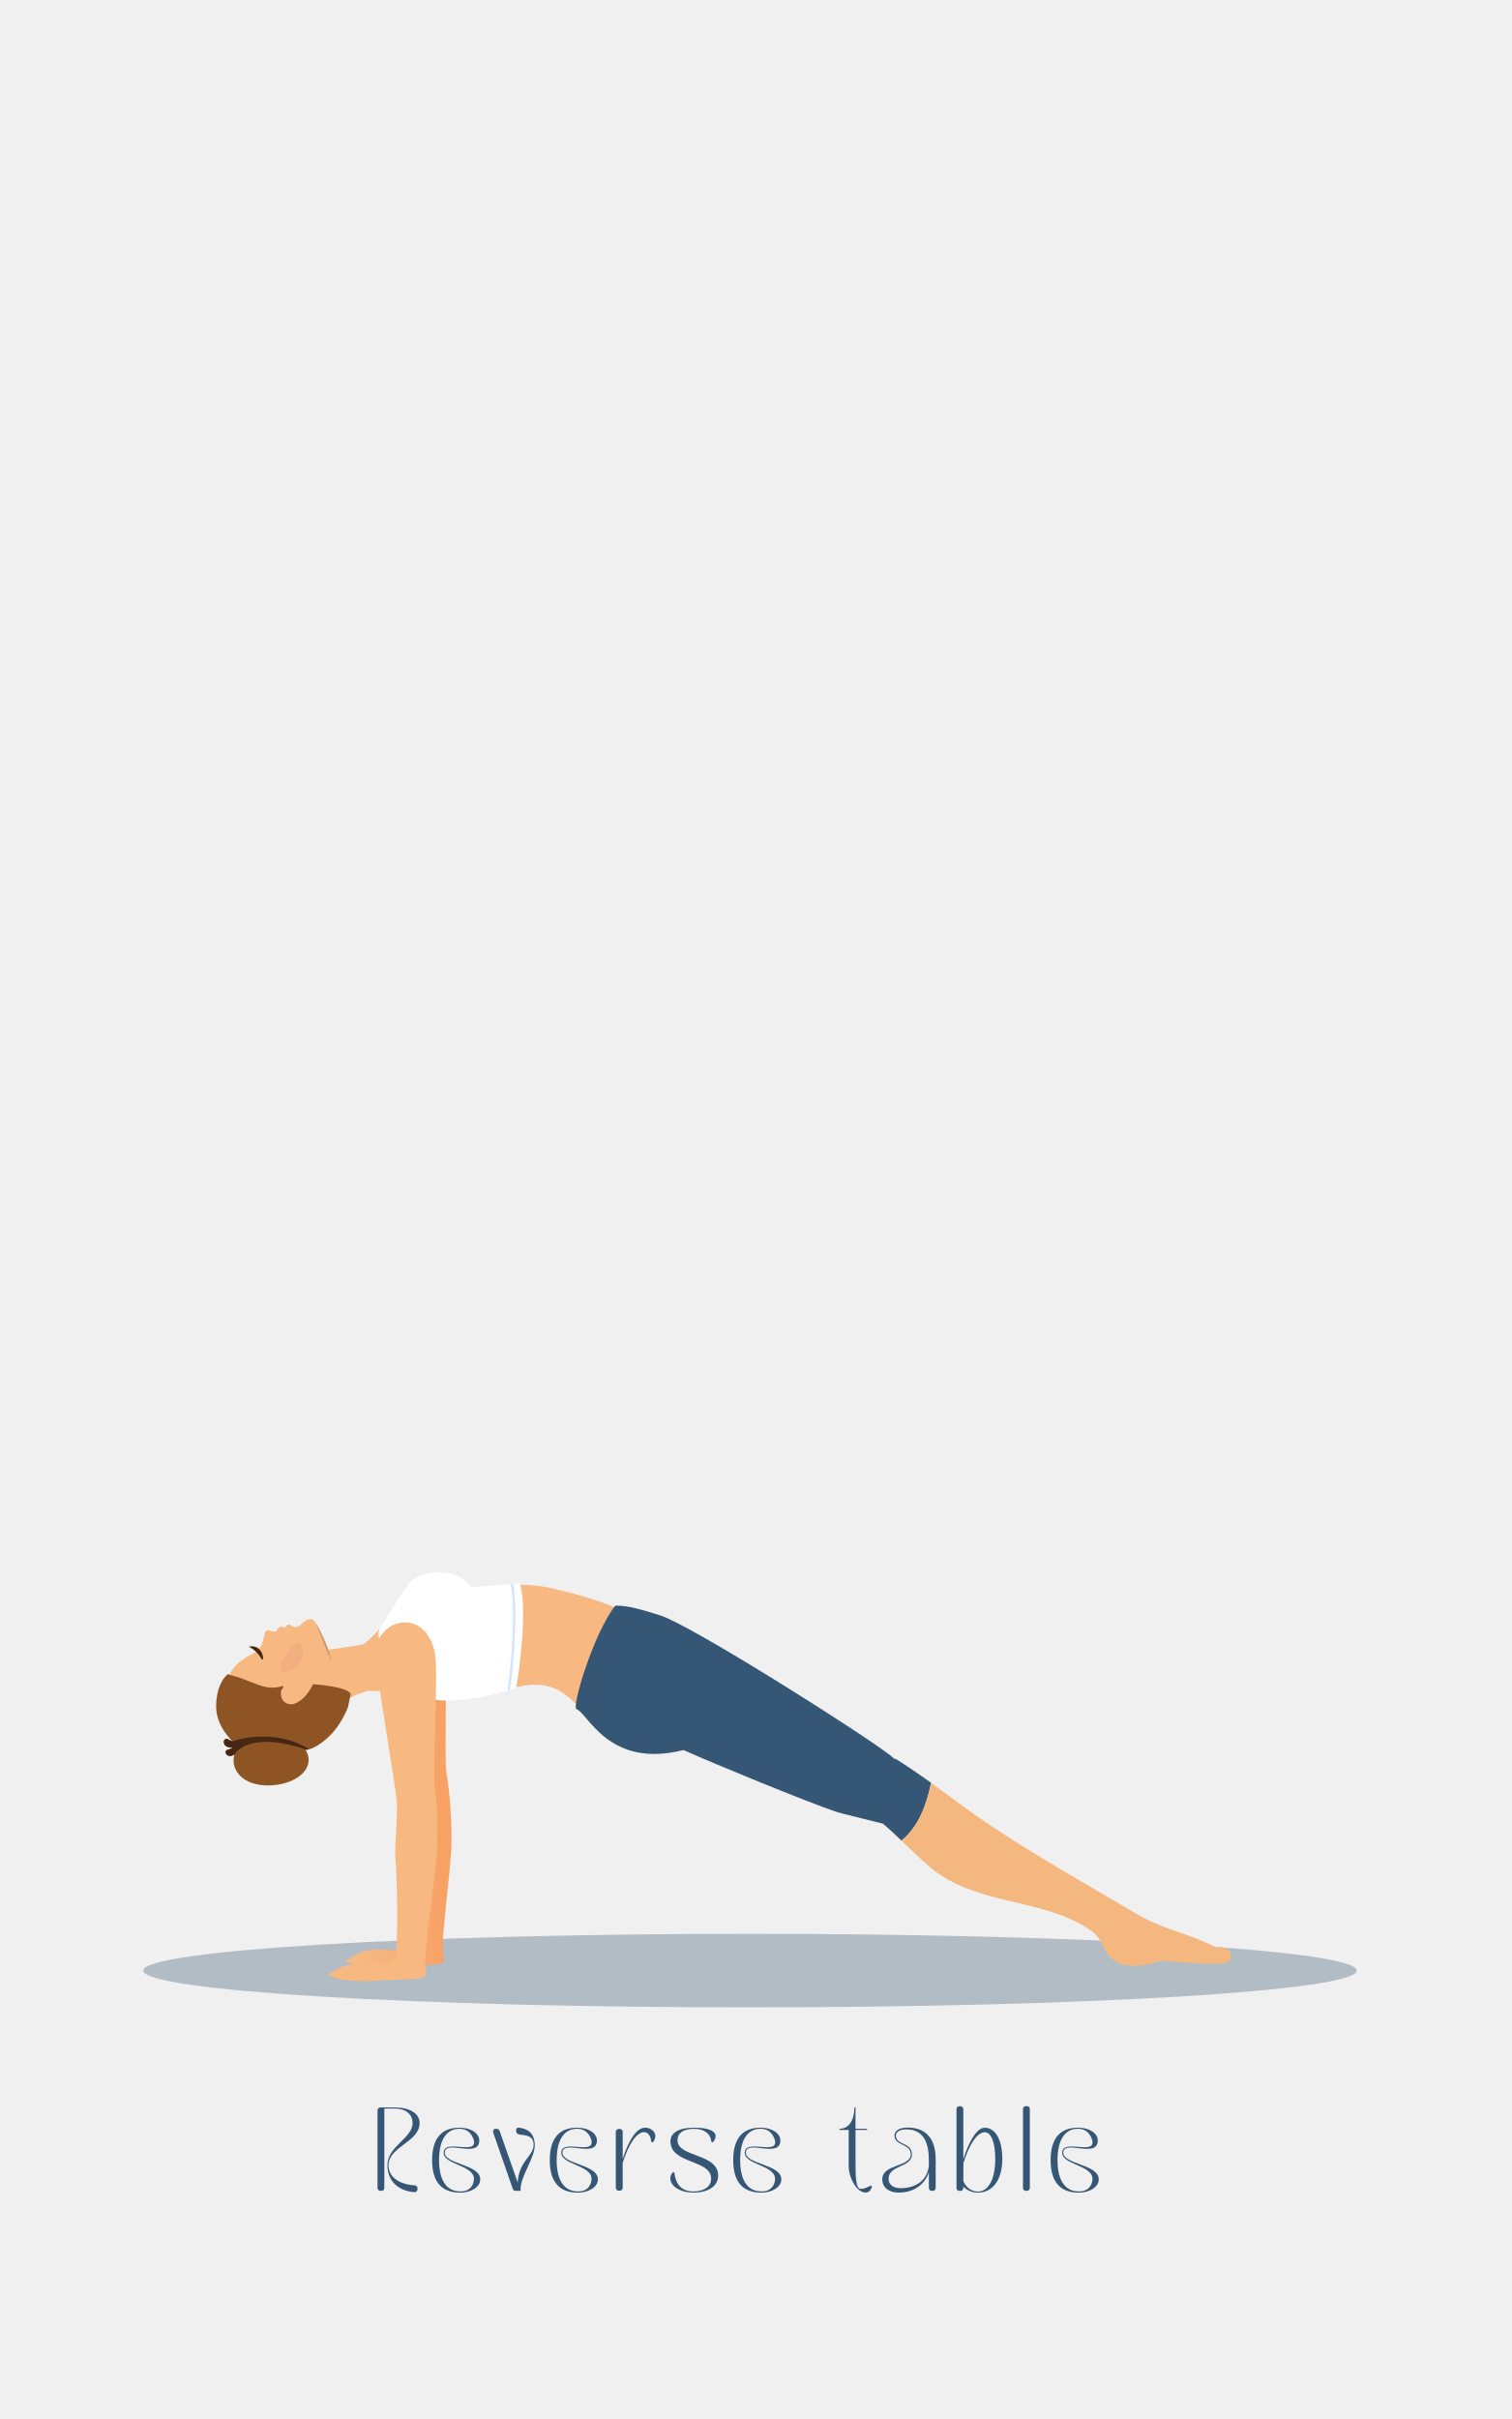
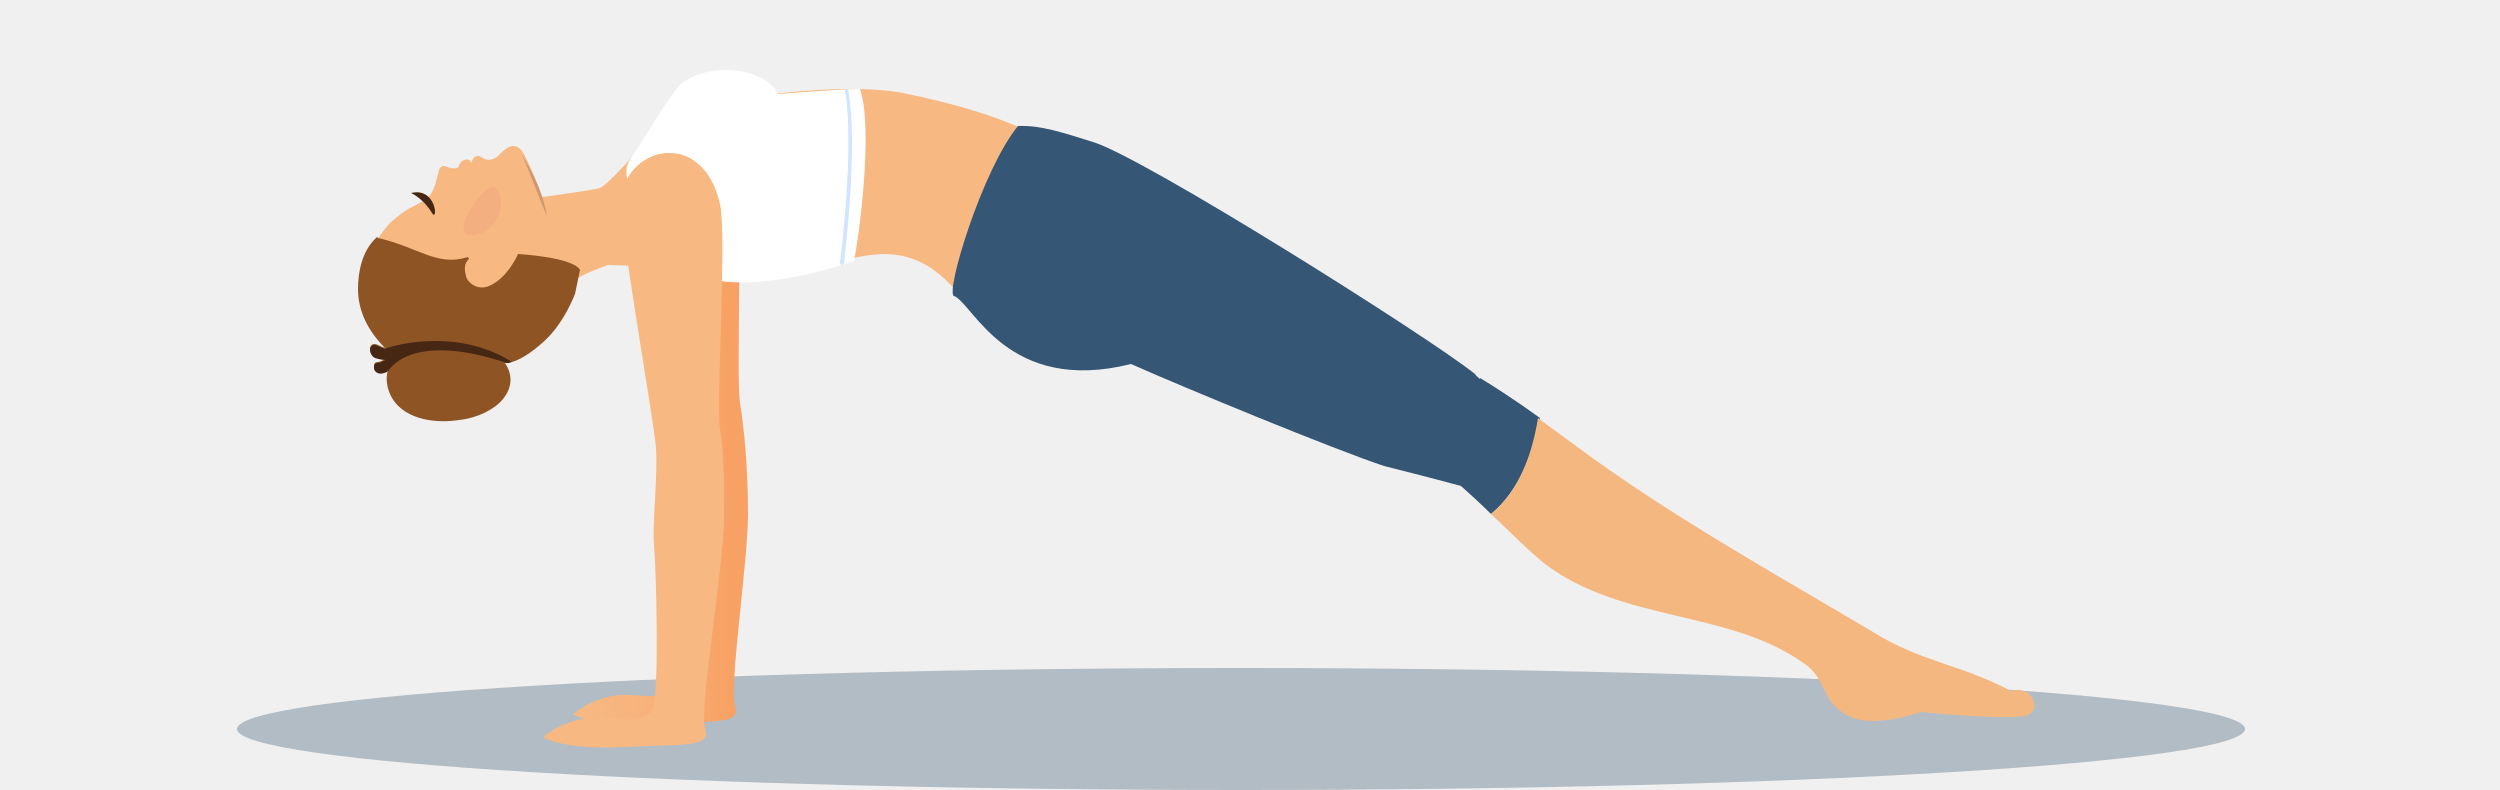
- <svg xmlns="http://www.w3.org/2000/svg" version="1.1" id="Layer_1" x="0px" y="0px" viewBox="0 0 250 400" style="enable-background:new 0 0 250 400;" xml:space="preserve">
+ <svg xmlns="http://www.w3.org/2000/svg" version="1.1" id="Layer_1" x="0px" y="0px" viewBox="0 0 250 79" style="enable-background:new 0 0 250 79;" xml:space="preserve">
  <style type="text/css">
- 	.st0{enable-background:new    ;}
- 	.st1{fill:#355775;}
- 	.st2{fill:#B2BCC4;}
- 	.st3{fill:url(#SVGID_1_);}
- 	.st4{fill:#F7B882;}
- 	.st5{fill:#8F5424;}
- 	.st6{fill:#452713;}
- 	.st7{fill:#CE986E;}
- 	.st8{fill:#F3AF80;}
- 	.st9{fill:#FFFFFF;}
- 	.st10{fill:#F5B780;}
- 	.st11{fill:#D1E5FF;}
+ 	.st0{fill:#B2BCC4;}
+ 	.st1{fill:url(#SVGID_1_);}
+ 	.st2{fill:#F7B882;}
+ 	.st3{fill:#8F5424;}
+ 	.st4{fill:#452713;}
+ 	.st5{fill:#CE986E;}
+ 	.st6{fill:#F3AF80;}
+ 	.st7{fill:#FFFFFF;}
+ 	.st8{fill:#355775;}
+ 	.st9{fill:#F5B780;}
+ 	.st10{fill:#D1E5FF;}
</style>
  <g>
-     <g class="st0">
-       <path class="st1" d="M69.05,361.84V362c0,0.28-0.22,0.51-0.51,0.49c-2.7-0.2-4.46-1.88-4.46-4.46c0-3.15,4.16-4.46,4.16-6.96    c0-1.48-1.15-2.41-2.98-2.41l-1.69,0.01v13.12c0,0.28-0.21,0.48-0.48,0.48h-0.17c-0.27,0-0.48-0.21-0.48-0.48v-12.83    c0-0.27,0.21-0.48,0.48-0.48h2.34c2.54,0,4.14,1,4.14,2.59c0,3.14-5.14,3.88-5.14,6.96c0,1.93,1.71,3.18,4.31,3.33    C68.85,361.37,69.05,361.57,69.05,361.84z" />
-     </g>
-     <g class="st0">
-       <path class="st1" d="M79.43,360.37c0,1.35-1.63,2.2-3.3,2.2c-2.75,0-4.66-1.41-4.66-5.38c0-3.98,1.91-5.36,4.51-5.36    c2.01-0.01,3.29,1,3.29,2.09c0.01,2.98-5.33-0.01-5.69,1.85C73.18,357.89,79.43,357.8,79.43,360.37z M78.39,360.27    c0-2.31-5.37-2.33-4.99-4.51c0.35-2,5.53,0.64,4.97-1.86c-0.3-0.98-0.98-1.9-2.38-1.89c-1.98,0-3.37,1.59-3.37,5.17    c0,3.58,1.39,5.19,3.52,5.19C77.81,362.38,78.39,361.23,78.39,360.27z" />
-       <path class="st1" d="M86.11,362.27h-0.85c-0.21,0-0.39-0.13-0.45-0.33l-3.22-9.26c-0.12-0.35,0.05-0.66,0.35-0.66h0.23    c0.21,0,0.38,0.12,0.46,0.33l2.99,8.53c0.22-3.71,2.81-4.4,2.63-6.41c-0.1-1.24-1.06-1.38-2.36-1.52    c-0.29-0.03-0.49-0.22-0.51-0.49l-0.02-0.16c-0.03-0.32,0.15-0.51,0.48-0.47c1.38,0.18,2.44,0.76,2.6,2.64    C88.63,356.77,85.91,359.92,86.11,362.27z" />
-       <path class="st1" d="M98.89,360.37c0,1.35-1.63,2.2-3.3,2.2c-2.75,0-4.66-1.41-4.66-5.38c0-3.98,1.91-5.36,4.51-5.36    c2.01-0.01,3.29,1,3.29,2.09c0.01,2.98-5.33-0.01-5.69,1.85C92.63,357.89,98.89,357.8,98.89,360.37z M97.84,360.27    c0-2.31-5.37-2.33-4.99-4.51c0.35-2,5.53,0.64,4.97-1.86c-0.3-0.98-0.98-1.9-2.38-1.89c-1.98,0-3.37,1.59-3.37,5.17    c0,3.58,1.39,5.19,3.52,5.19C97.26,362.38,97.84,361.23,97.84,360.27z" />
-       <path class="st1" d="M108.15,354.01c-0.24,0.37-0.42,0.34-0.47-0.07c-0.1-0.84-0.55-1.37-1.16-1.37c-1.22,0-2.55,1.93-3.53,5.08    v4.14c0,0.28-0.24,0.48-0.57,0.48c-0.32,0-0.57-0.21-0.57-0.48v-9.29c0-0.27,0.25-0.48,0.57-0.48c0.33,0,0.57,0.21,0.57,0.48v4.5    c0.99-3.17,2.34-5.17,3.7-5.17C107.98,351.83,108.83,352.95,108.15,354.01z" />
-       <path class="st1" d="M118.78,359.75c0,1.72-1.57,2.81-4.08,2.81c-2.91,0.01-4.46-1.78-3.59-3.13c0.23-0.36,0.42-0.34,0.47,0.07    c0.15,1.18,0.77,2.88,3.12,2.87c1.79-0.01,2.92-0.82,2.92-2.12c0-3.2-6.73-2.37-6.73-6.17c0-1.39,1.38-2.26,3.89-2.25    c2.91-0.01,4.18,0.83,3.31,2.18c-0.23,0.36-0.42,0.34-0.47-0.07c-0.15-1.18-1.24-1.93-2.83-1.92c-1.79-0.01-2.73,0.71-2.73,1.88    C112.05,356.77,118.78,356.02,118.78,359.75z" />
-       <path class="st1" d="M129.23,360.37c0,1.35-1.63,2.2-3.3,2.2c-2.75,0-4.66-1.41-4.66-5.38c0-3.98,1.91-5.36,4.51-5.36    c2.01-0.01,3.29,1,3.29,2.09c0.01,2.98-5.33-0.01-5.69,1.85C122.97,357.89,129.23,357.8,129.23,360.37z M128.19,360.27    c0-2.31-5.37-2.33-4.99-4.51c0.35-2,5.53,0.64,4.97-1.86c-0.3-0.98-0.98-1.9-2.38-1.89c-1.98,0-3.37,1.59-3.37,5.17    c0,3.58,1.39,5.19,3.52,5.19C127.61,362.38,128.19,361.23,128.19,360.27z" />
-       <path class="st1" d="M144.2,361.58c0,0.08-0.03,0.17-0.08,0.29c-0.23,0.49-0.55,0.69-0.91,0.69c-1.57,0-2.84-2.51-2.84-4.38v-5.98    h-1.52v-0.19c1.52,0,2.46-1.36,2.46-3.54h0.19v3.54h1.9v0.19h-1.9v5.32c0,2.57,0.08,4.43,0.85,4.43c0.65,0,0.98-0.23,1.45-0.45    c0.11-0.05,0.2-0.07,0.26-0.07C144.15,361.45,144.2,361.5,144.2,361.58z" />
-       <path class="st1" d="M154.76,357.1v4.69c0,0.28-0.21,0.48-0.48,0.48h-0.17c-0.28,0-0.48-0.21-0.48-0.48v-2.6    c-0.68,2.09-2.54,3.37-4.97,3.37c-1.68,0-2.73-0.84-2.73-2.2c0-2.57,4.71-1.99,4.71-4.13c0-1.8-2.7-1.39-2.7-3.09    c0-0.82,0.83-1.33,2.16-1.33C153.15,351.82,154.76,353.61,154.76,357.1z M153.63,358.11v-0.89l-0.01-0.12    c0-3.32-1.24-4.99-3.71-4.99c-1.07,0-1.74,0.4-1.74,1.04c0,1.59,2.66,1.07,2.66,3.09c0,2.2-3.86,1.72-3.86,4.04    c0,0.96,0.76,1.55,1.97,1.55C151.63,361.83,153.39,360.41,153.63,358.11z" />
-       <path class="st1" d="M161.74,362.57c-0.95,0-1.81-0.37-2.41-1v0.23c0,0.28-0.21,0.48-0.48,0.48h-0.17c-0.27,0-0.48-0.21-0.48-0.48    v-13.04c0-0.28,0.21-0.48,0.48-0.48h0.17c0.27,0,0.48,0.21,0.48,0.48v8.28c0-0.01,0.01-0.02,0.01-0.03    c0.99-3.17,2.34-5.17,3.51-5.17l0.03,0.74c-1.23,0-2.56,1.94-3.54,5.12v2.97c0.44,1.06,1.36,1.72,2.41,1.72    c1.75,0,2.86-2.08,2.86-5.37c0-2.72-0.66-4.43-1.72-4.43l-0.03-0.75c1.79,0,2.92,1.99,2.92,5.17v0.02    C165.76,360.43,164.22,362.57,161.74,362.57z" />
-       <path class="st1" d="M169.2,348.75c0-0.28,0.21-0.48,0.48-0.48h0.17c0.27,0,0.48,0.21,0.48,0.48v13.04c0,0.28-0.21,0.48-0.48,0.48    h-0.17c-0.27,0-0.48-0.21-0.48-0.48V348.75z" />
-       <path class="st1" d="M181.73,360.37c0,1.35-1.63,2.2-3.3,2.2c-2.75,0-4.66-1.41-4.66-5.38c0-3.98,1.91-5.36,4.51-5.36    c2.01-0.01,3.29,1,3.29,2.09c0.01,2.98-5.33-0.01-5.69,1.85C175.48,357.89,181.73,357.8,181.73,360.37z M180.69,360.27    c0-2.31-5.37-2.33-4.99-4.51c0.35-2,5.53,0.64,4.96-1.86c-0.3-0.98-0.98-1.9-2.38-1.89c-1.98,0-3.37,1.59-3.37,5.17    c0,3.58,1.39,5.19,3.52,5.19C180.11,362.38,180.69,361.23,180.69,360.27z" />
-     </g>
    <g>
-       <ellipse class="st2" cx="124.06" cy="325.85" rx="100.35" ry="6.08" />
+       <ellipse class="st0" cx="124.1" cy="72.9" rx="100.4" ry="6.1" />
      <g>
-         <linearGradient id="SVGID_1_" gradientUnits="userSpaceOnUse" x1="245.296" y1="283.381" x2="230.845" y2="283.18" gradientTransform="matrix(1 0 0 -1 -172.5 579)">
+         <linearGradient id="SVGID_1_" gradientUnits="userSpaceOnUse" x1="245.297" y1="30.298" x2="230.846" y2="30.097" gradientTransform="matrix(1 0 0 -1 -172.5 73)">
          <stop offset="0" style="stop-color:#F8A164" />
          <stop offset="0.1" style="stop-color:#F8A469" />
          <stop offset="0.63" style="stop-color:#F7B37B" />
          <stop offset="1" style="stop-color:#F7B882" />
        </linearGradient>
-         <path class="st3" d="M65.05,270.52c-0.27,2.08,3.3,22.31,3.5,24.96c0.21,2.65-0.42,7.77-0.21,9.66     c0.21,1.89,0.63,15.35-0.21,16.48c-0.84,1.14-1.89,0.95-5.24,0.76c-3.35-0.19-5.66,1.89-5.66,1.89s1.68,1.33,8.17,0.95     s8.59,0,7.96-1.89c-0.63-1.89,1.32-14.33,1.32-19.07s-0.42-8.64-0.84-11.11c-0.42-2.46,0.26-18.97-0.42-22.01     C71.82,263.9,65.74,265.22,65.05,270.52L65.05,270.52z" />
+         <path class="st1" d="M65.1,17.5c-0.3,2.1,3.3,22.3,3.5,25c0.2,2.6-0.4,7.8-0.2,9.7s0.6,15.4-0.2,16.5c-0.8,1.1-1.9,1-5.2,0.8     s-5.7,1.9-5.7,1.9s1.7,1.3,8.2,1s8.6,0,8-1.9s1.3-14.3,1.3-19.1s-0.4-8.6-0.8-11.1s0.3-19-0.4-22C71.8,10.9,65.7,12.2,65.1,17.5     L65.1,17.5z" />
        <g>
-           <path class="st4" d="M57.21,281.7c0.1-0.23,0.19-0.45,0.27-0.66c0.67-0.54,1.91-1.03,3.34-1.45c6.41,0.1,10.31,1.24,13.13,1.44      c8.94,0.62,15-6.75,21.92,1.43c1.63-4.95,11.01-7.11,13.08-11.88c-4.31-4.87-13.5-6.98-18.12-8.04      c-7.62-1.74-24,1.37-23.65,2.16c-0.65,0.26-5.77,6.57-7.11,7.19c-0.7,0.17-4.87,0.82-5.83,0.89c-0.13-0.29-0.26-0.58-0.35-0.86      c-0.53-1.31-1.32-3.15-1.74-3.68c-0.8-1-1.57-0.32-2.34,0.35c-0.41,0.36-0.86,0.62-1.4,0.36c-0.27-0.14-0.36-0.28-0.67-0.31      c-0.2-0.01-0.36,0.14-0.47,0.28c-0.21,0.26-0.04,0.53-0.3,0.2c-0.2-0.26-0.68-0.15-0.91,0.06c-0.34,0.31-0.11,0.8-1.02,0.59      c-0.24-0.05-0.45-0.17-0.69-0.22c-0.26-0.05-0.44,0.17-0.51,0.39c-0.2,0.67-0.31,1.36-0.58,2.02c-0.1,0.19-0.19,0.37-0.28,0.53      c-0.05,0.07-0.1,0.13-0.16,0.2c-0.17-0.32-0.83-0.55-1.27-0.45c0.39,0.12,0.7,0.46,0.81,0.87c-0.33,0.24-0.72,0.44-1.13,0.64      c-0.75,0.39-1.44,0.9-2.06,1.48c-0.32,0.3-1.1,1.25-1.79,2.55C47.04,287.61,56.1,281.16,57.21,281.7L57.21,281.7z" />
-           <path class="st5" d="M57.52,282.38c-0.47,1.17-1.53,3.37-3.37,5.01c-1.58,1.41-2.68,1.83-3.32,1.92      c-0.11,0.02-0.21,0.03-0.31,0.03c0.38,0.58,1.06,2.02-0.23,3.63c-0.84,1.05-2.49,1.86-4.4,2.15c-2.46,0.37-5.75-0.07-6.94-2.58      c-0.42-0.89-0.36-1.76-0.18-2.43c-0.14,0.09-0.28,0.16-0.42,0.21c-0.51,0.17-0.96-0.15-1.03-0.49      c-0.04-0.19,0.05-0.45,0.43-0.53c0.24-0.05,0.5-0.16,0.79-0.3c-0.39,0.01-0.77-0.06-1.06-0.21c-0.38-0.19-0.5-0.57-0.46-0.85      c0.06-0.37,0.42-0.53,0.77-0.3c0.18,0.11,0.39,0.22,0.65,0.31c-1.15-1.23-2.73-3.18-2.69-5.93c0.03-1.67,0.4-3.76,1.84-5.12      l0.09-0.08l0.09,0.08c4.04,0.9,5.88,2.91,9.02,1.88l0.1,0.24c-0.63,0.51-0.42,1.3-0.34,1.67c0.14,0.59,1.06,1.5,2.31,0.97      c1.9-0.8,2.91-3.16,2.91-3.16s5.51,0.31,6.24,1.58l-0.47,2.28L57.52,282.38L57.52,282.38z" />
-           <path class="st6" d="M37.03,287.94c0.06-0.37,0.42-0.53,0.77-0.3c0.18,0.11,0.39,0.22,0.65,0.31c-0.06-0.07,6.9-2.42,12.68,1.31      c-0.11,0.03-0.21,0.05-0.3,0.06c-0.05,0.01-0.08,0.01-0.13,0.01c-0.02-0.01-0.03-0.02-0.06-0.03c-9.89-3.3-11.89,0.9-11.87,0.81      c-0.14,0.09-0.28,0.16-0.42,0.21c-0.51,0.17-0.96-0.15-1.03-0.49c-0.04-0.19,0.05-0.45,0.43-0.53c0.24-0.05,0.5-0.16,0.79-0.3      c-0.39,0.01-0.77-0.06-1.06-0.21C37.11,288.59,36.98,288.21,37.03,287.94L37.03,287.94z" />
-           <path class="st6" d="M41.12,272.29c0,0,1.25,0.48,2.09,1.96C43.79,275.29,43.72,271.74,41.12,272.29z" />
-           <path class="st7" d="M52.25,268.46c0,0,1.96,3.01,2.5,6.13C54.05,273.09,53.29,270.97,52.25,268.46z" />
-           <path class="st8" d="M49.61,271.77c1.31,1.72-0.13,4.67-2.51,4.68C44.72,276.46,48.77,270.67,49.61,271.77z" />
-           <path class="st9" d="M62.98,269c-1.22,1.52,0.67,5.61,4.22,6.3c1.87,0.36,3.09,3.53,2.89,5.28c4.19,1.68,12.29-0.39,15.27-1.49      c0.41-1.77,1.96-13.14,0.63-17.21c-2.12,0-8.14,0.54-8.15,0.54c-1.43-2.7-6.85-3.24-9.63-1.11C67.18,262.09,64.31,267,62.98,269      L62.98,269z" />
+           <path class="st2" d="M57.2,28.7c0.1-0.2,0.2-0.5,0.3-0.7c0.7-0.5,1.9-1,3.3-1.5c6.4,0.1,10.3,1.2,13.1,1.4      c8.9,0.6,15-6.8,21.9,1.4c1.6-5,11-7.1,13.1-11.9c-4.3-4.9-13.5-7-18.1-8c-7.6-1.7-24,1.4-23.7,2.2c-0.7,0.3-5.8,6.6-7.1,7.2      c-0.7,0.2-4.9,0.8-5.8,0.9c-0.1-0.3-0.3-0.6-0.3-0.9c-0.5-1.3-1.3-3.1-1.7-3.7c-0.8-1-1.6-0.3-2.3,0.4c-0.4,0.4-0.9,0.6-1.4,0.4      c-0.3-0.1-0.4-0.3-0.7-0.3c-0.2,0-0.4,0.1-0.5,0.3c-0.2,0.3,0,0.5-0.3,0.2c-0.2-0.3-0.7-0.1-0.9,0.1c-0.3,0.3-0.1,0.8-1,0.6      c-0.2,0-0.5-0.2-0.7-0.2c-0.3,0-0.4,0.2-0.5,0.4c-0.2,0.7-0.3,1.4-0.6,2c-0.1,0.2-0.2,0.4-0.3,0.5c0,0.1-0.1,0.1-0.2,0.2      c-0.2-0.3-0.8-0.5-1.3-0.5c0.4,0.1,0.7,0.5,0.8,0.9c-0.3,0.2-0.7,0.4-1.1,0.6c-0.8,0.4-1.4,0.9-2.1,1.5      c-0.3,0.3-1.1,1.2-1.8,2.5C47,34.6,56.1,28.2,57.2,28.7L57.2,28.7z" />
+           <path class="st3" d="M57.5,29.4c-0.5,1.2-1.5,3.4-3.4,5c-1.6,1.4-2.7,1.8-3.3,1.9c-0.1,0-0.2,0-0.3,0c0.4,0.6,1.1,2-0.2,3.6      c-0.8,1-2.5,1.9-4.4,2.1c-2.5,0.4-5.8-0.1-6.9-2.6c-0.4-0.9-0.4-1.8-0.2-2.4c-0.1,0.1-0.3,0.2-0.4,0.2c-0.5,0.2-1-0.1-1-0.5      c0-0.2,0-0.5,0.4-0.5c0.2,0,0.5-0.2,0.8-0.3c-0.4,0-0.8-0.1-1.1-0.2c-0.4-0.2-0.5-0.6-0.5-0.9c0.1-0.4,0.4-0.5,0.8-0.3      c0.2,0.1,0.4,0.2,0.7,0.3c-1.2-1.2-2.7-3.2-2.7-5.9c0-1.7,0.4-3.8,1.8-5.1l0.1-0.1l0.1,0.1c4,0.9,5.9,2.9,9,1.9l0.1,0.2      c-0.6,0.5-0.4,1.3-0.3,1.7c0.1,0.6,1.1,1.5,2.3,1c1.9-0.8,2.9-3.2,2.9-3.2s5.5,0.3,6.2,1.6L57.5,29.4L57.5,29.4L57.5,29.4z" />
+           <path class="st4" d="M37,34.9c0.1-0.4,0.4-0.5,0.8-0.3c0.2,0.1,0.4,0.2,0.7,0.3c-0.1-0.1,6.9-2.4,12.7,1.3c-0.1,0-0.2,0-0.3,0.1      h-0.1c0,0,0,0-0.1,0c-9.9-3.3-11.9,0.9-11.9,0.8c-0.1,0.1-0.3,0.2-0.4,0.2c-0.5,0.2-1-0.1-1-0.5c0-0.2,0-0.5,0.4-0.5      c0.2,0,0.5-0.2,0.8-0.3c-0.4,0-0.8-0.1-1.1-0.2C37.1,35.6,37,35.2,37,34.9L37,34.9z" />
+           <path class="st4" d="M41.1,19.3c0,0,1.2,0.5,2.1,2C43.8,22.3,43.7,18.7,41.1,19.3z" />
+           <path class="st5" d="M52.2,15.5c0,0,2,3,2.5,6.1C54,20.1,53.3,18,52.2,15.5z" />
+           <path class="st6" d="M49.6,18.8c1.3,1.7-0.1,4.7-2.5,4.7C44.7,23.5,48.8,17.7,49.6,18.8z" />
+           <path class="st7" d="M63,16c-1.2,1.5,0.7,5.6,4.2,6.3c1.9,0.4,3.1,3.5,2.9,5.3c4.2,1.7,12.3-0.4,15.3-1.5      c0.4-1.8,2-13.1,0.6-17.2c-2.1,0-8.1,0.5-8.2,0.5c-1.4-2.7-6.8-3.2-9.6-1.1C67.2,9.1,64.3,14,63,16L63,16z" />
        </g>
-         <path class="st1" d="M95.36,282.62c1.91,0.69,5.32,9.9,17.68,6.76c5.36,2.4,20.22,8.5,25.3,10.23c0.4,0.14,4.42,1.12,7.72,1.96     c0.92,0.77,1.96,1.76,3.04,2.79c2.83-2.31,4.14-5.91,4.9-9.56c-2.25-1.6-4.77-3.32-5.99-4.03c-0.01,0.04-0.03,0.08-0.04,0.12     c-0.18-0.16-0.35-0.32-0.54-0.49c-4.65-3.69-33.19-21.69-38.15-23.25c-2.86-0.9-5.23-1.67-7.51-1.65     C98.2,270,94.49,282.31,95.36,282.62L95.36,282.62z" />
-         <path class="st10" d="M149.11,304.37c1.9,1.82,3.89,3.77,5.45,4.98c7.69,5.79,18.17,4.59,25.71,9.78c2.41,1.49,2,3.79,4.04,5.05     c2.11,1.56,5.71,0.73,7.92,0.05c0,0,9.8,0.98,10.94,0.16c1.08-0.78,0-2.93-1.89-2.3c-5.14-2.66-8.98-2.93-13.8-5.91     c-10.11-6.01-20.64-11.76-30.07-18.88c-0.82-0.62-2.07-1.53-3.4-2.47C153.25,298.45,151.93,302.06,149.11,304.37L149.11,304.37z" />
-         <path class="st11" d="M84.84,261.91c0.02,0.03,0.03,0.05,0.04,0.09c1.05,5.59-0.47,17.19-0.49,17.31     c-0.01,0.11-0.11,0.18-0.22,0.16c-0.11-0.02-0.18-0.12-0.17-0.23c0.02-0.12,1.53-11.65,0.49-17.18     c-0.02-0.11,0.05-0.21,0.16-0.22C84.73,261.83,84.8,261.86,84.84,261.91z" />
-         <path class="st4" d="M62.12,272.83c-0.27,2.08,3.3,22.31,3.5,24.96c0.21,2.65-0.42,7.77-0.21,9.66     c0.21,1.89,0.63,15.35-0.21,16.48c-0.84,1.14-1.89,0.95-5.24,0.76s-5.66,1.89-5.66,1.89s1.68,1.33,8.17,0.95s8.59,0,7.96-1.89     c-0.63-1.89,1.89-16.29,1.89-21.03s0-6.44-0.42-8.9c-0.42-2.46,0.68-19.51,0-22.55C70.29,265.91,62.81,267.53,62.12,272.83     L62.12,272.83z" />
+         <path class="st8" d="M95.4,29.6c1.9,0.7,5.3,9.9,17.7,6.8c5.4,2.4,20.2,8.5,25.3,10.2c0.4,0.1,4.4,1.1,7.7,2c0.9,0.8,2,1.8,3,2.8     c2.8-2.3,4.1-5.9,4.9-9.6c-2.2-1.6-4.8-3.3-6-4v0.1c-0.2-0.2-0.4-0.3-0.5-0.5c-4.6-3.7-33.2-21.7-38.2-23.2     c-2.9-0.9-5.2-1.7-7.5-1.6C98.2,17,94.5,29.3,95.4,29.6L95.4,29.6z" />
+         <path class="st9" d="M149.1,51.4c1.9,1.8,3.9,3.8,5.4,5c7.7,5.8,18.2,4.6,25.7,9.8c2.4,1.5,2,3.8,4,5c2.1,1.6,5.7,0.7,7.9,0     c0,0,9.8,1,10.9,0.2c1.1-0.8,0-2.9-1.9-2.3c-5.1-2.7-9-2.9-13.8-5.9c-10.1-6-20.6-11.8-30.1-18.9c-0.8-0.6-2.1-1.5-3.4-2.5     C153.2,45.5,151.9,49.1,149.1,51.4L149.1,51.4z" />
+         <path class="st10" d="M84.8,8.9C84.9,8.9,84.9,9,84.8,8.9c1.1,5.7-0.4,17.3-0.4,17.4s-0.1,0.2-0.2,0.2S84,26.4,84,26.3     s1.5-11.6,0.5-17.2C84.5,9,84.6,8.9,84.8,8.9C84.7,8.8,84.8,8.9,84.8,8.9z" />
+         <path class="st2" d="M62.1,19.8c-0.3,2.1,3.3,22.3,3.5,25c0.2,2.6-0.4,7.8-0.2,9.7S66,69.9,65.2,71c-0.8,1.1-1.9,1-5.2,0.8     s-5.7,1.9-5.7,1.9s1.7,1.3,8.2,1s8.6,0,8-1.9s1.9-16.3,1.9-21s0-6.4-0.4-8.9s0.7-19.5,0-22.5C70.3,12.9,62.8,14.5,62.1,19.8     L62.1,19.8z" />
      </g>
    </g>
  </g>
</svg>
